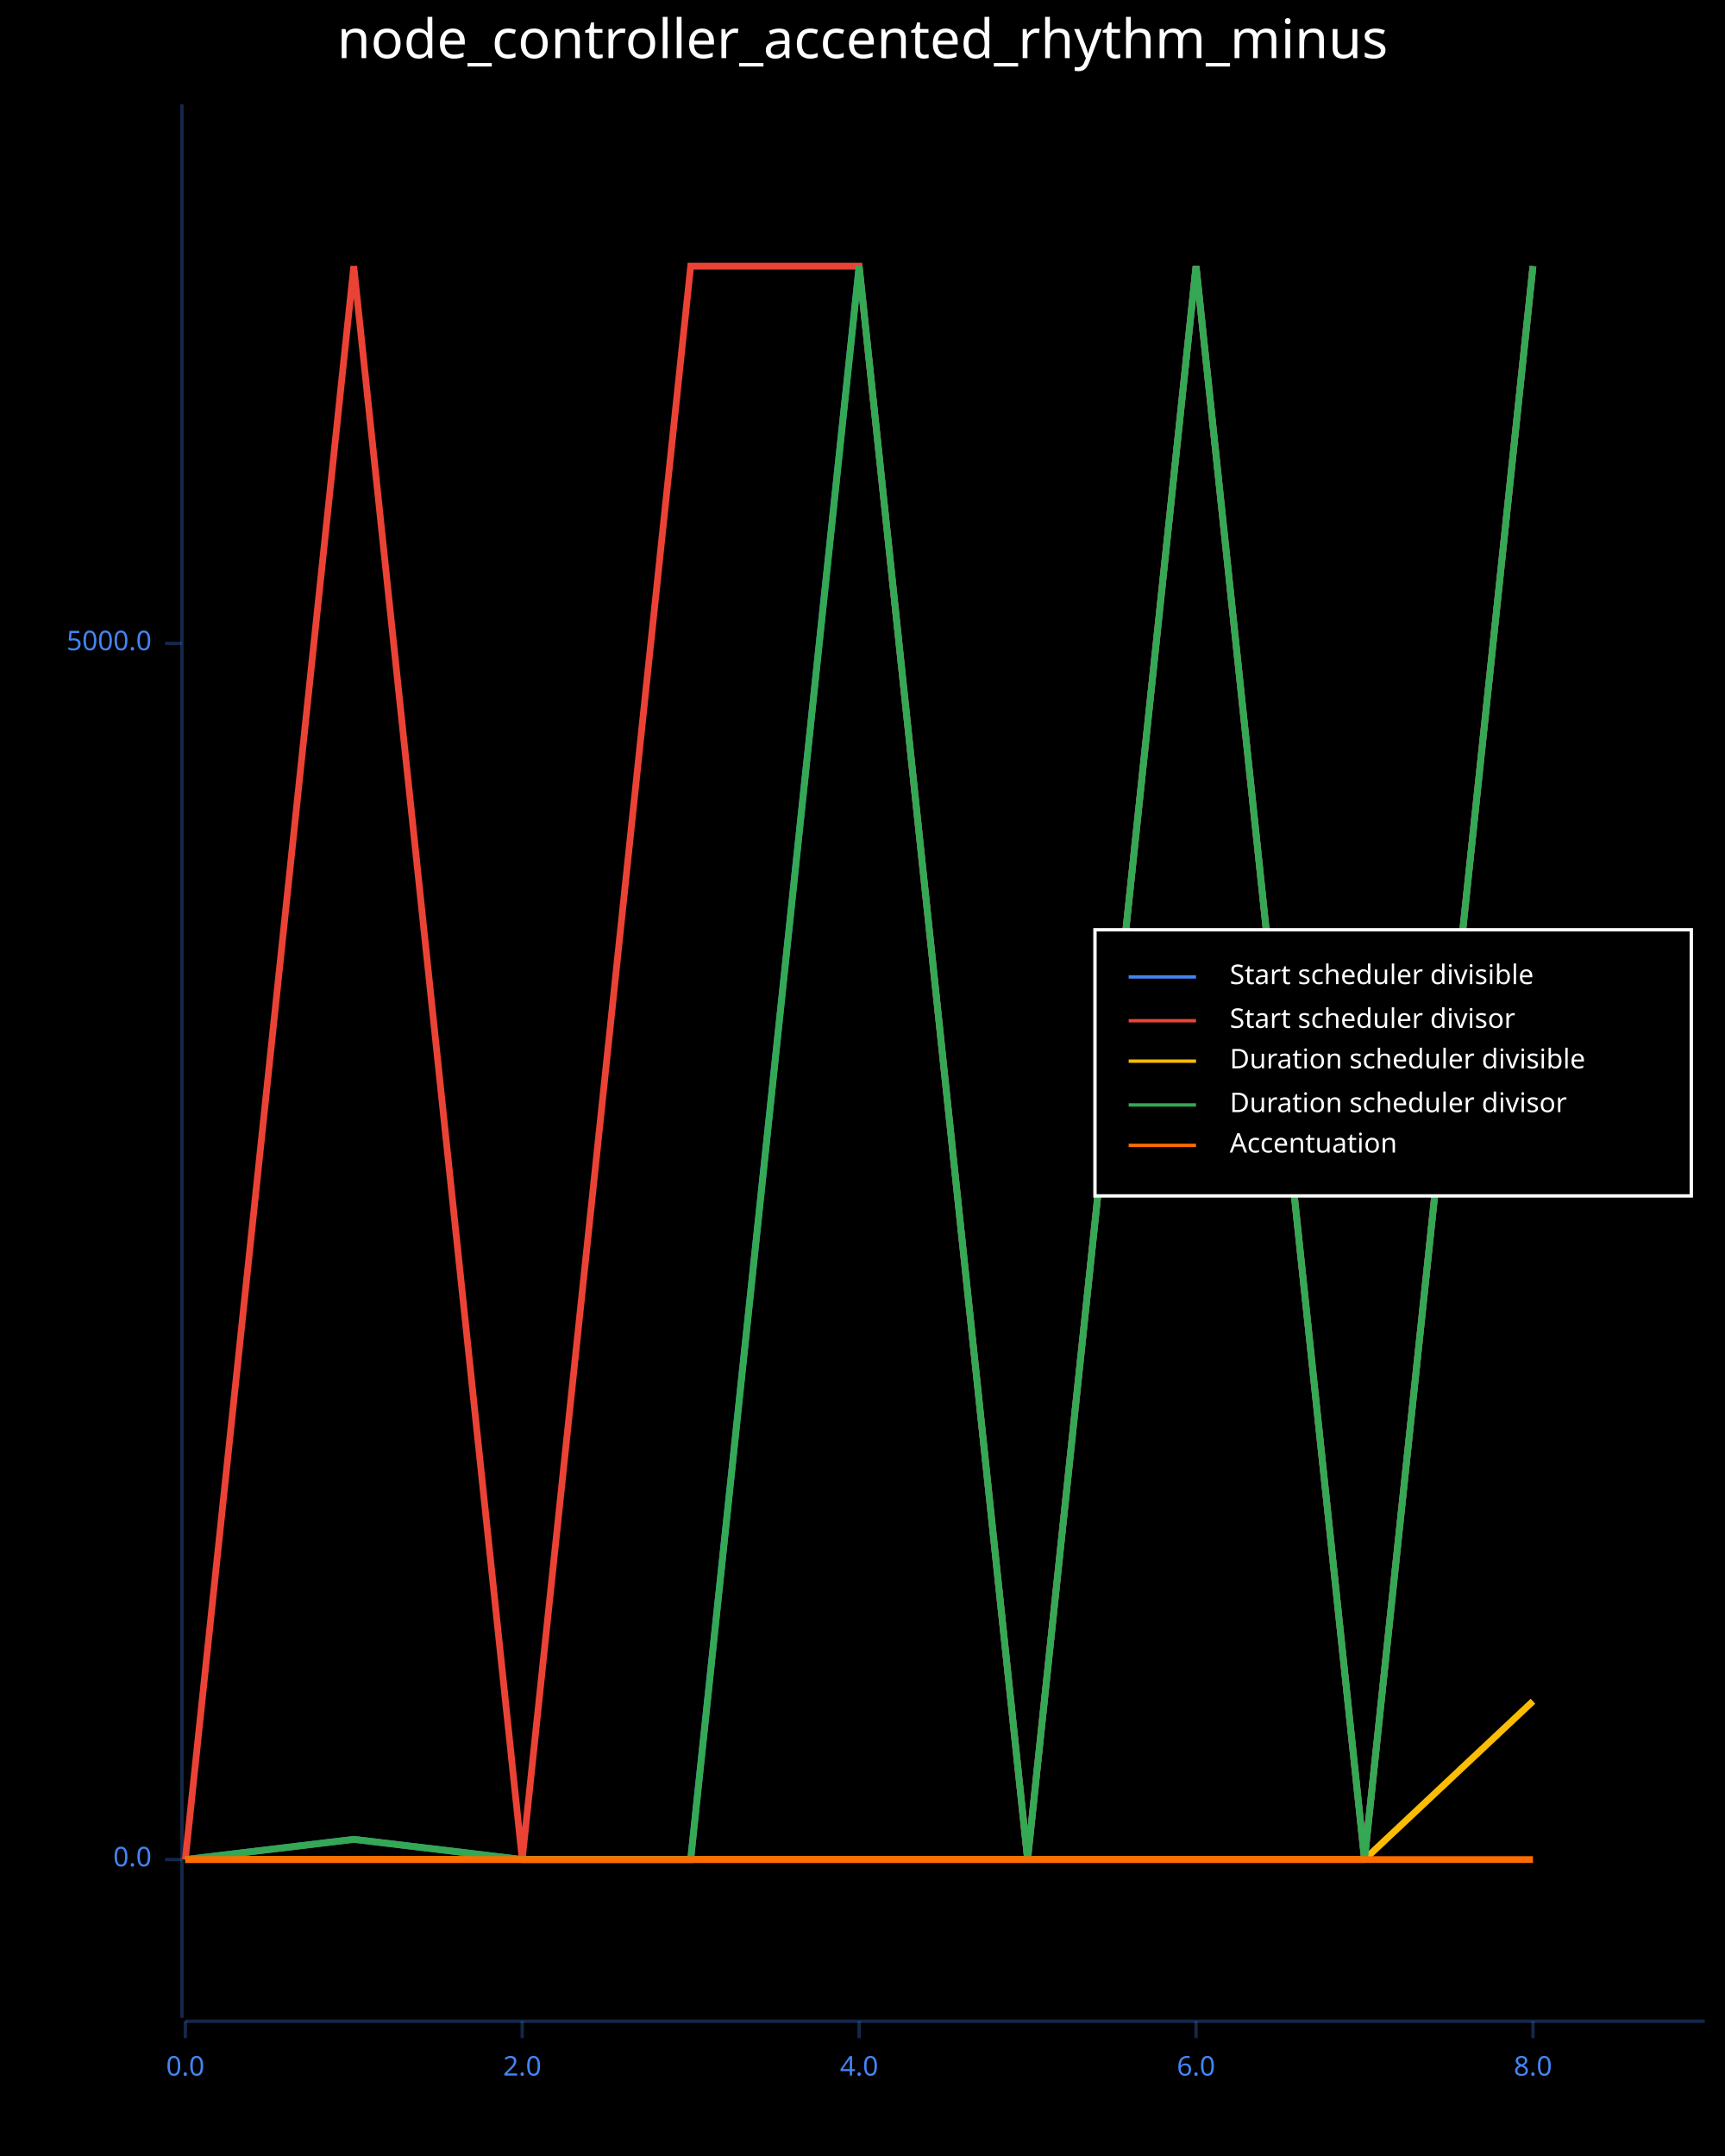
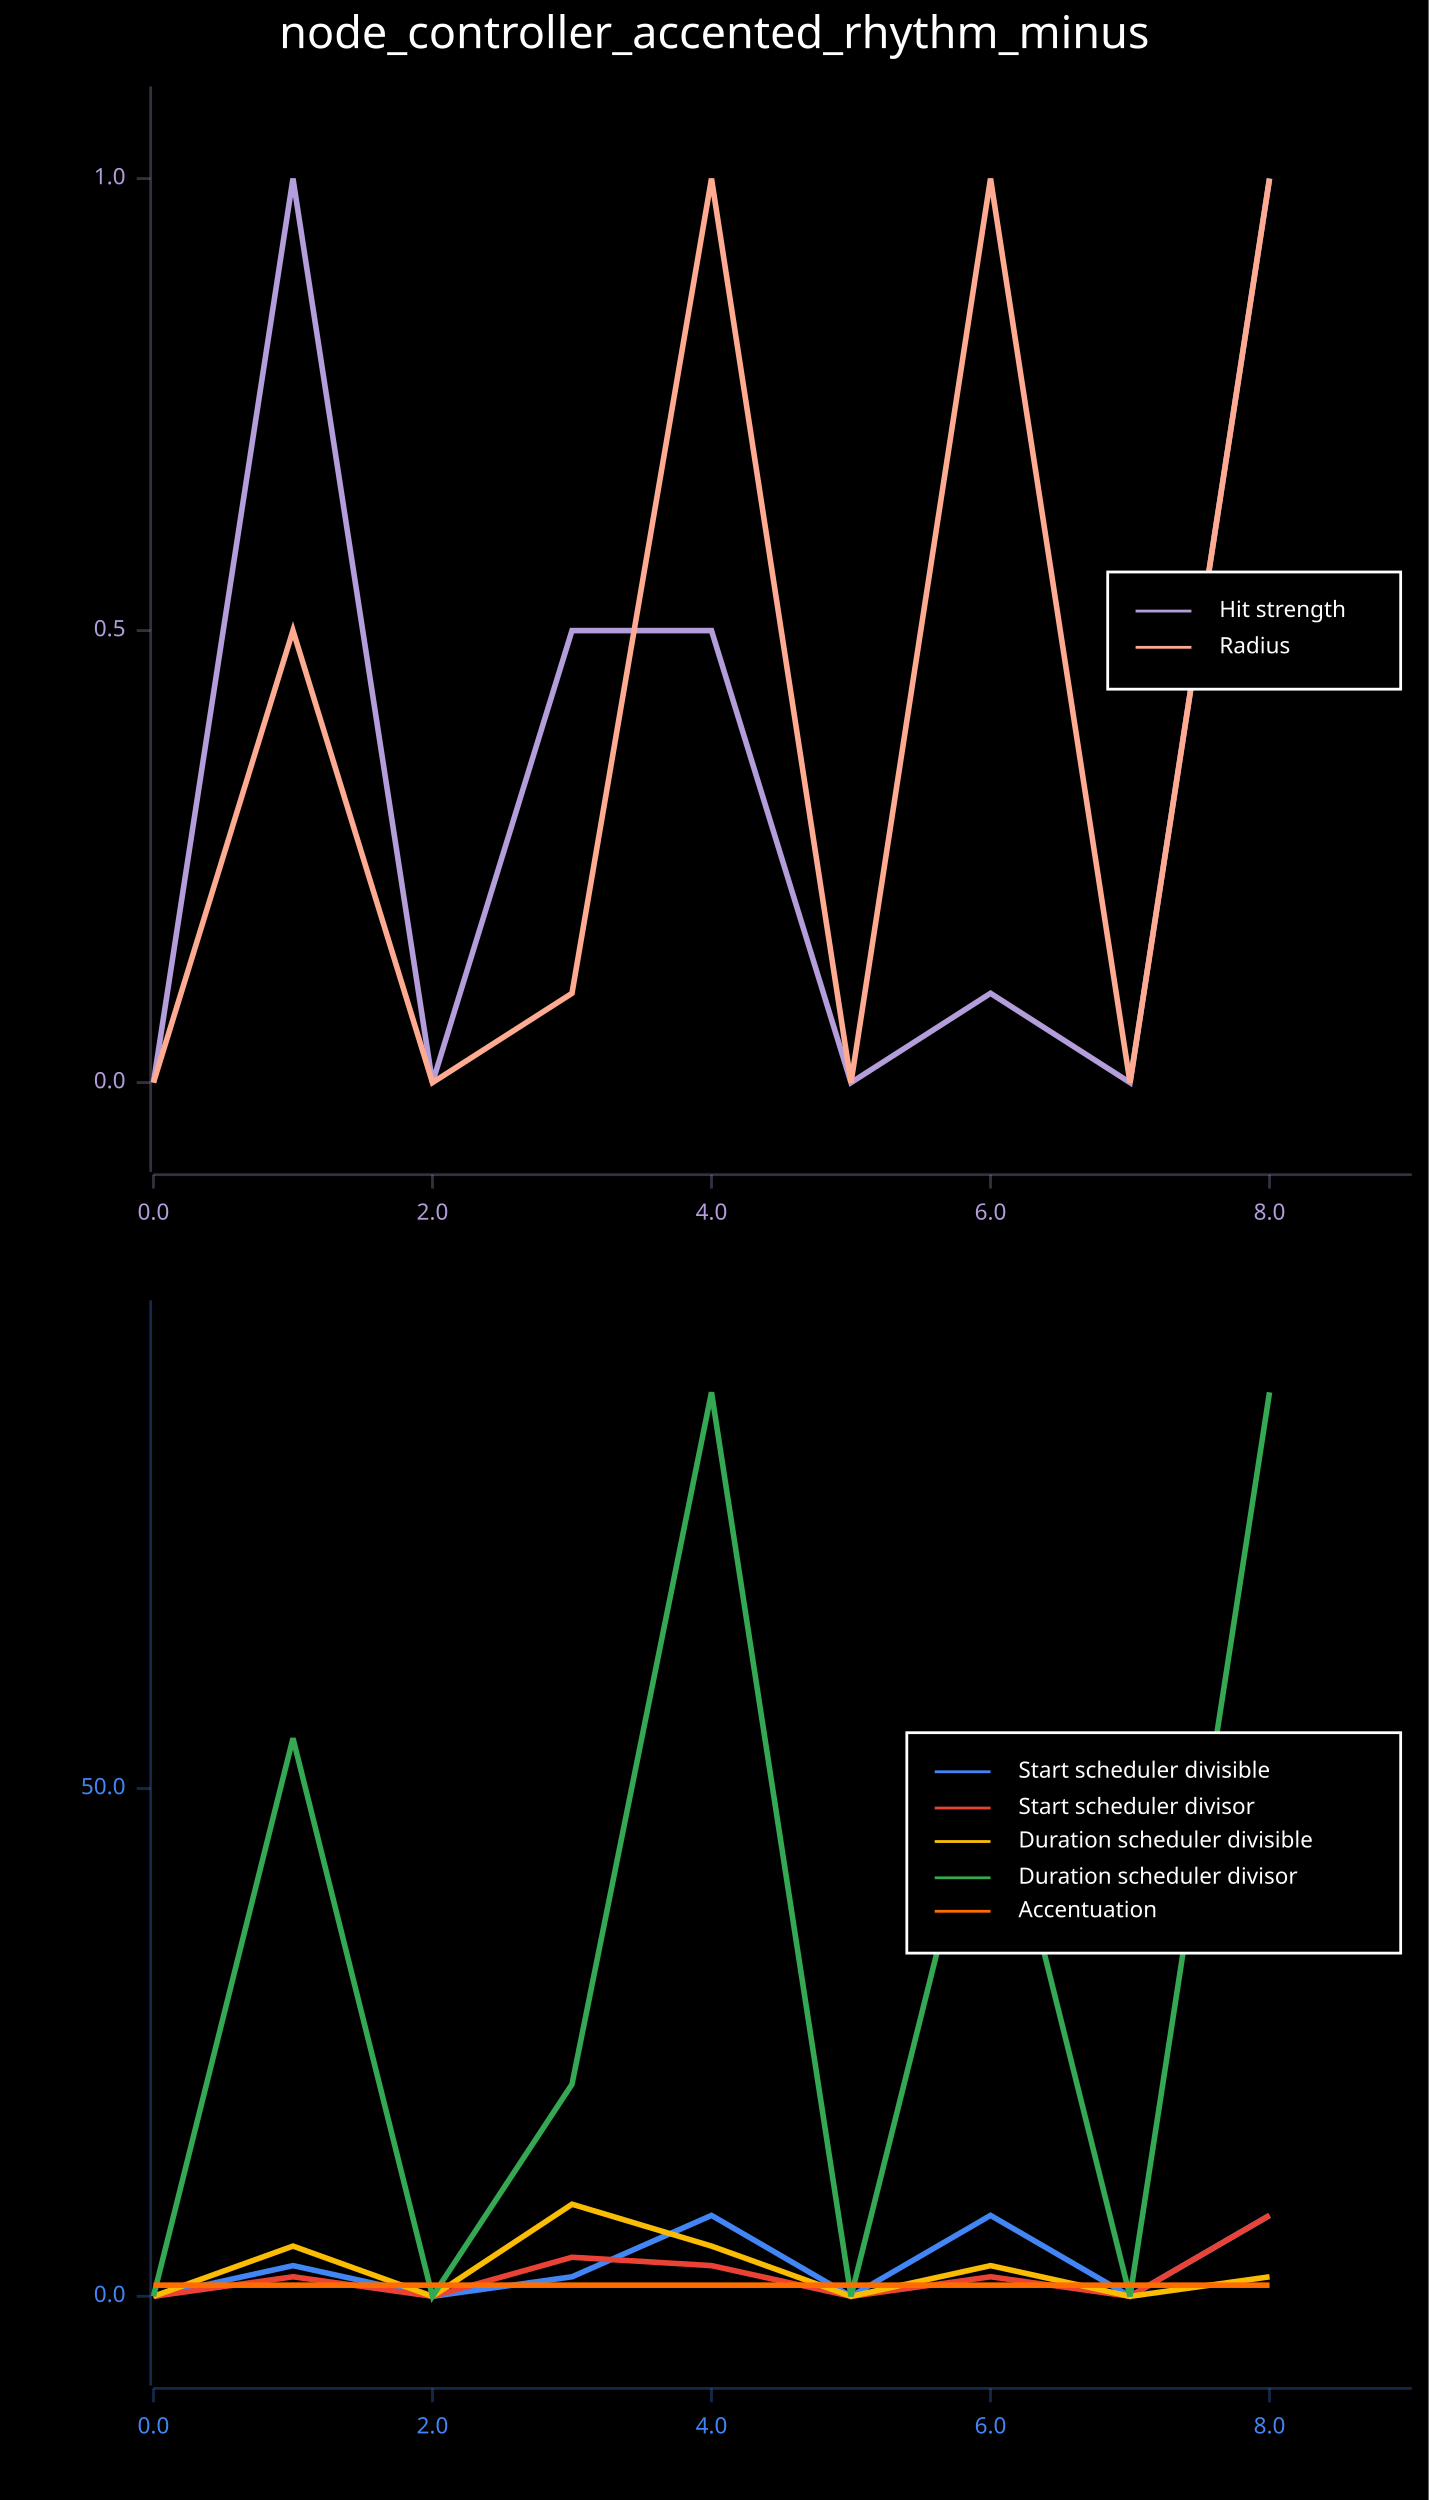
- <svg xmlns="http://www.w3.org/2000/svg" width="512" height="640" viewBox="0 0 512 640">
-   <rect x="0" y="0" width="512" height="640" opacity="1" fill="#000000" stroke="none" />
+ <svg xmlns="http://www.w3.org/2000/svg" width="512" height="896" viewBox="0 0 512 896">
+   <rect x="0" y="0" width="512" height="896" opacity="1" fill="#000000" stroke="none" />
  <text x="256" y="5" dy="0.76em" text-anchor="middle" font-family="sans-serif" font-size="16.129" opacity="1" fill="#FFFFFF">
node_controller_accented_rhythm_minus
</text>
-   <polyline fill="none" opacity="0.3" stroke="#4285F4" stroke-width="1" points="54,31 54,599 " />
-   <text x="45" y="552" dy="0.5ex" text-anchor="end" font-family="sans-serif" font-size="8.065" opacity="1" fill="#4285F4">
+   <polyline fill="none" opacity="0.3" stroke="#B39DDB" stroke-width="1" points="54,31 54,420 " />
+   <text x="45" y="388" dy="0.5ex" text-anchor="end" font-family="sans-serif" font-size="8.065" opacity="1" fill="#B39DDB">
0.0
</text>
-   <polyline fill="none" opacity="0.3" stroke="#4285F4" stroke-width="1" points="49,552 54,552 " />
-   <text x="45" y="191" dy="0.5ex" text-anchor="end" font-family="sans-serif" font-size="8.065" opacity="1" fill="#4285F4">
- 5000.0
+   <polyline fill="none" opacity="0.3" stroke="#B39DDB" stroke-width="1" points="49,388 54,388 " />
+   <text x="45" y="226" dy="0.5ex" text-anchor="end" font-family="sans-serif" font-size="8.065" opacity="1" fill="#B39DDB">
+ 0.5
</text>
-   <polyline fill="none" opacity="0.3" stroke="#4285F4" stroke-width="1" points="49,191 54,191 " />
-   <polyline fill="none" opacity="0.3" stroke="#4285F4" stroke-width="1" points="55,600 506,600 " />
-   <text x="55" y="610" dy="0.76em" text-anchor="middle" font-family="sans-serif" font-size="8.065" opacity="1" fill="#4285F4">
+   <polyline fill="none" opacity="0.3" stroke="#B39DDB" stroke-width="1" points="49,226 54,226 " />
+   <text x="45" y="64" dy="0.5ex" text-anchor="end" font-family="sans-serif" font-size="8.065" opacity="1" fill="#B39DDB">
+ 1.0
+ </text>
+   <polyline fill="none" opacity="0.3" stroke="#B39DDB" stroke-width="1" points="49,64 54,64 " />
+   <polyline fill="none" opacity="0.3" stroke="#B39DDB" stroke-width="1" points="55,421 506,421 " />
+   <text x="55" y="431" dy="0.76em" text-anchor="middle" font-family="sans-serif" font-size="8.065" opacity="1" fill="#B39DDB">
0.0
</text>
-   <polyline fill="none" opacity="0.3" stroke="#4285F4" stroke-width="1" points="55,600 55,605 " />
-   <text x="155" y="610" dy="0.76em" text-anchor="middle" font-family="sans-serif" font-size="8.065" opacity="1" fill="#4285F4">
+   <polyline fill="none" opacity="0.3" stroke="#B39DDB" stroke-width="1" points="55,421 55,426 " />
+   <text x="155" y="431" dy="0.76em" text-anchor="middle" font-family="sans-serif" font-size="8.065" opacity="1" fill="#B39DDB">
2.0
</text>
-   <polyline fill="none" opacity="0.3" stroke="#4285F4" stroke-width="1" points="155,600 155,605 " />
-   <text x="255" y="610" dy="0.76em" text-anchor="middle" font-family="sans-serif" font-size="8.065" opacity="1" fill="#4285F4">
+   <polyline fill="none" opacity="0.3" stroke="#B39DDB" stroke-width="1" points="155,421 155,426 " />
+   <text x="255" y="431" dy="0.76em" text-anchor="middle" font-family="sans-serif" font-size="8.065" opacity="1" fill="#B39DDB">
4.0
</text>
-   <polyline fill="none" opacity="0.3" stroke="#4285F4" stroke-width="1" points="255,600 255,605 " />
-   <text x="355" y="610" dy="0.76em" text-anchor="middle" font-family="sans-serif" font-size="8.065" opacity="1" fill="#4285F4">
+   <polyline fill="none" opacity="0.3" stroke="#B39DDB" stroke-width="1" points="255,421 255,426 " />
+   <text x="355" y="431" dy="0.76em" text-anchor="middle" font-family="sans-serif" font-size="8.065" opacity="1" fill="#B39DDB">
6.0
</text>
-   <polyline fill="none" opacity="0.3" stroke="#4285F4" stroke-width="1" points="355,600 355,605 " />
-   <text x="455" y="610" dy="0.76em" text-anchor="middle" font-family="sans-serif" font-size="8.065" opacity="1" fill="#4285F4">
+   <polyline fill="none" opacity="0.3" stroke="#B39DDB" stroke-width="1" points="355,421 355,426 " />
+   <text x="455" y="431" dy="0.76em" text-anchor="middle" font-family="sans-serif" font-size="8.065" opacity="1" fill="#B39DDB">
8.0
</text>
-   <polyline fill="none" opacity="0.3" stroke="#4285F4" stroke-width="1" points="455,600 455,605 " />
-   <polyline fill="none" opacity="1" stroke="#4285F4" stroke-width="2" points="55,552 105,546 155,552 205,552 255,79 305,552 355,79 405,552 455,79 " />
-   <polyline fill="none" opacity="1" stroke="#EA4335" stroke-width="2" points="55,552 105,79 155,552 205,79 255,79 305,552 355,79 405,552 455,79 " />
-   <polyline fill="none" opacity="1" stroke="#FBBC04" stroke-width="2" points="55,552 105,552 155,552 205,552 255,552 305,552 355,552 405,552 455,505 " />
-   <polyline fill="none" opacity="1" stroke="#34A853" stroke-width="2" points="55,552 105,546 155,552 205,552 255,79 305,552 355,79 405,552 455,79 " />
-   <polyline fill="none" opacity="1" stroke="#FF6D00" stroke-width="2" points="55,552 105,552 155,552 205,552 255,552 305,552 355,552 405,552 455,552 " />
-   <rect x="325" y="276" width="177" height="79" opacity="1" fill="#000000" stroke="none" />
-   <rect x="325" y="276" width="177" height="79" opacity="1" fill="none" stroke="#FFFFFF" />
-   <text x="365" y="286" dy="0.76em" text-anchor="start" font-family="sans-serif" font-size="8.065" opacity="1" fill="#FFFFFF">
+   <polyline fill="none" opacity="0.3" stroke="#B39DDB" stroke-width="1" points="455,421 455,426 " />
+   <polyline fill="none" opacity="1" stroke="#B39DDB" stroke-width="2" points="55,388 105,64 155,388 205,226 255,226 305,388 355,356 405,388 455,64 " />
+   <polyline fill="none" opacity="1" stroke="#FFAB91" stroke-width="2" points="55,388 105,226 155,388 205,356 255,64 305,388 355,64 405,388 455,64 " />
+   <rect x="397" y="205" width="105" height="42" opacity="1" fill="#000000" stroke="none" />
+   <rect x="397" y="205" width="105" height="42" opacity="1" fill="none" stroke="#FFFFFF" />
+   <text x="437" y="215" dy="0.76em" text-anchor="start" font-family="sans-serif" font-size="8.065" opacity="1" fill="#FFFFFF">
+ Hit strength
+ </text>
+   <text x="437" y="228" dy="0.76em" text-anchor="start" font-family="sans-serif" font-size="8.065" opacity="1" fill="#FFFFFF">
+ Radius
+ </text>
+   <polyline fill="none" opacity="1" stroke="#B39DDB" stroke-width="1" points="407,219 427,219 " />
+   <polyline fill="none" opacity="1" stroke="#FFAB91" stroke-width="1" points="407,232 427,232 " />
+   <polyline fill="none" opacity="0.3" stroke="#4285F4" stroke-width="1" points="54,466 54,855 " />
+   <text x="45" y="823" dy="0.5ex" text-anchor="end" font-family="sans-serif" font-size="8.065" opacity="1" fill="#4285F4">
+ 0.0
+ </text>
+   <polyline fill="none" opacity="0.3" stroke="#4285F4" stroke-width="1" points="49,823 54,823 " />
+   <text x="45" y="641" dy="0.5ex" text-anchor="end" font-family="sans-serif" font-size="8.065" opacity="1" fill="#4285F4">
+ 50.0
+ </text>
+   <polyline fill="none" opacity="0.3" stroke="#4285F4" stroke-width="1" points="49,641 54,641 " />
+   <polyline fill="none" opacity="0.3" stroke="#4285F4" stroke-width="1" points="55,856 506,856 " />
+   <text x="55" y="866" dy="0.76em" text-anchor="middle" font-family="sans-serif" font-size="8.065" opacity="1" fill="#4285F4">
+ 0.0
+ </text>
+   <polyline fill="none" opacity="0.3" stroke="#4285F4" stroke-width="1" points="55,856 55,861 " />
+   <text x="155" y="866" dy="0.76em" text-anchor="middle" font-family="sans-serif" font-size="8.065" opacity="1" fill="#4285F4">
+ 2.0
+ </text>
+   <polyline fill="none" opacity="0.3" stroke="#4285F4" stroke-width="1" points="155,856 155,861 " />
+   <text x="255" y="866" dy="0.76em" text-anchor="middle" font-family="sans-serif" font-size="8.065" opacity="1" fill="#4285F4">
+ 4.0
+ </text>
+   <polyline fill="none" opacity="0.3" stroke="#4285F4" stroke-width="1" points="255,856 255,861 " />
+   <text x="355" y="866" dy="0.76em" text-anchor="middle" font-family="sans-serif" font-size="8.065" opacity="1" fill="#4285F4">
+ 6.0
+ </text>
+   <polyline fill="none" opacity="0.3" stroke="#4285F4" stroke-width="1" points="355,856 355,861 " />
+   <text x="455" y="866" dy="0.76em" text-anchor="middle" font-family="sans-serif" font-size="8.065" opacity="1" fill="#4285F4">
+ 8.0
+ </text>
+   <polyline fill="none" opacity="0.3" stroke="#4285F4" stroke-width="1" points="455,856 455,861 " />
+   <polyline fill="none" opacity="1" stroke="#4285F4" stroke-width="2" points="55,823 105,812 155,823 205,816 255,794 305,823 355,794 405,823 455,794 " />
+   <polyline fill="none" opacity="1" stroke="#EA4335" stroke-width="2" points="55,823 105,816 155,823 205,809 255,812 305,823 355,816 405,823 455,794 " />
+   <polyline fill="none" opacity="1" stroke="#FBBC04" stroke-width="2" points="55,823 105,805 155,823 205,790 255,805 305,823 355,812 405,823 455,816 " />
+   <polyline fill="none" opacity="1" stroke="#34A853" stroke-width="2" points="55,823 105,623 155,823 205,747 255,499 305,823 355,623 405,823 455,499 " />
+   <polyline fill="none" opacity="1" stroke="#FF6D00" stroke-width="2" points="55,819 105,819 155,819 205,819 255,819 305,819 355,819 405,819 455,819 " />
+   <rect x="325" y="621" width="177" height="79" opacity="1" fill="#000000" stroke="none" />
+   <rect x="325" y="621" width="177" height="79" opacity="1" fill="none" stroke="#FFFFFF" />
+   <text x="365" y="631" dy="0.76em" text-anchor="start" font-family="sans-serif" font-size="8.065" opacity="1" fill="#FFFFFF">
Start scheduler divisible
</text>
-   <text x="365" y="299" dy="0.76em" text-anchor="start" font-family="sans-serif" font-size="8.065" opacity="1" fill="#FFFFFF">
+   <text x="365" y="644" dy="0.76em" text-anchor="start" font-family="sans-serif" font-size="8.065" opacity="1" fill="#FFFFFF">
Start scheduler divisor
</text>
-   <text x="365" y="311" dy="0.76em" text-anchor="start" font-family="sans-serif" font-size="8.065" opacity="1" fill="#FFFFFF">
+   <text x="365" y="656" dy="0.76em" text-anchor="start" font-family="sans-serif" font-size="8.065" opacity="1" fill="#FFFFFF">
Duration scheduler divisible
</text>
-   <text x="365" y="324" dy="0.76em" text-anchor="start" font-family="sans-serif" font-size="8.065" opacity="1" fill="#FFFFFF">
+   <text x="365" y="669" dy="0.76em" text-anchor="start" font-family="sans-serif" font-size="8.065" opacity="1" fill="#FFFFFF">
Duration scheduler divisor
</text>
-   <text x="365" y="336" dy="0.76em" text-anchor="start" font-family="sans-serif" font-size="8.065" opacity="1" fill="#FFFFFF">
+   <text x="365" y="681" dy="0.76em" text-anchor="start" font-family="sans-serif" font-size="8.065" opacity="1" fill="#FFFFFF">
Accentuation
</text>
-   <polyline fill="none" opacity="1" stroke="#4285F4" stroke-width="1" points="335,290 355,290 " />
-   <polyline fill="none" opacity="1" stroke="#EA4335" stroke-width="1" points="335,303 355,303 " />
-   <polyline fill="none" opacity="1" stroke="#FBBC04" stroke-width="1" points="335,315 355,315 " />
-   <polyline fill="none" opacity="1" stroke="#34A853" stroke-width="1" points="335,328 355,328 " />
-   <polyline fill="none" opacity="1" stroke="#FF6D00" stroke-width="1" points="335,340 355,340 " />
+   <polyline fill="none" opacity="1" stroke="#4285F4" stroke-width="1" points="335,635 355,635 " />
+   <polyline fill="none" opacity="1" stroke="#EA4335" stroke-width="1" points="335,648 355,648 " />
+   <polyline fill="none" opacity="1" stroke="#FBBC04" stroke-width="1" points="335,660 355,660 " />
+   <polyline fill="none" opacity="1" stroke="#34A853" stroke-width="1" points="335,673 355,673 " />
+   <polyline fill="none" opacity="1" stroke="#FF6D00" stroke-width="1" points="335,685 355,685 " />
</svg>
